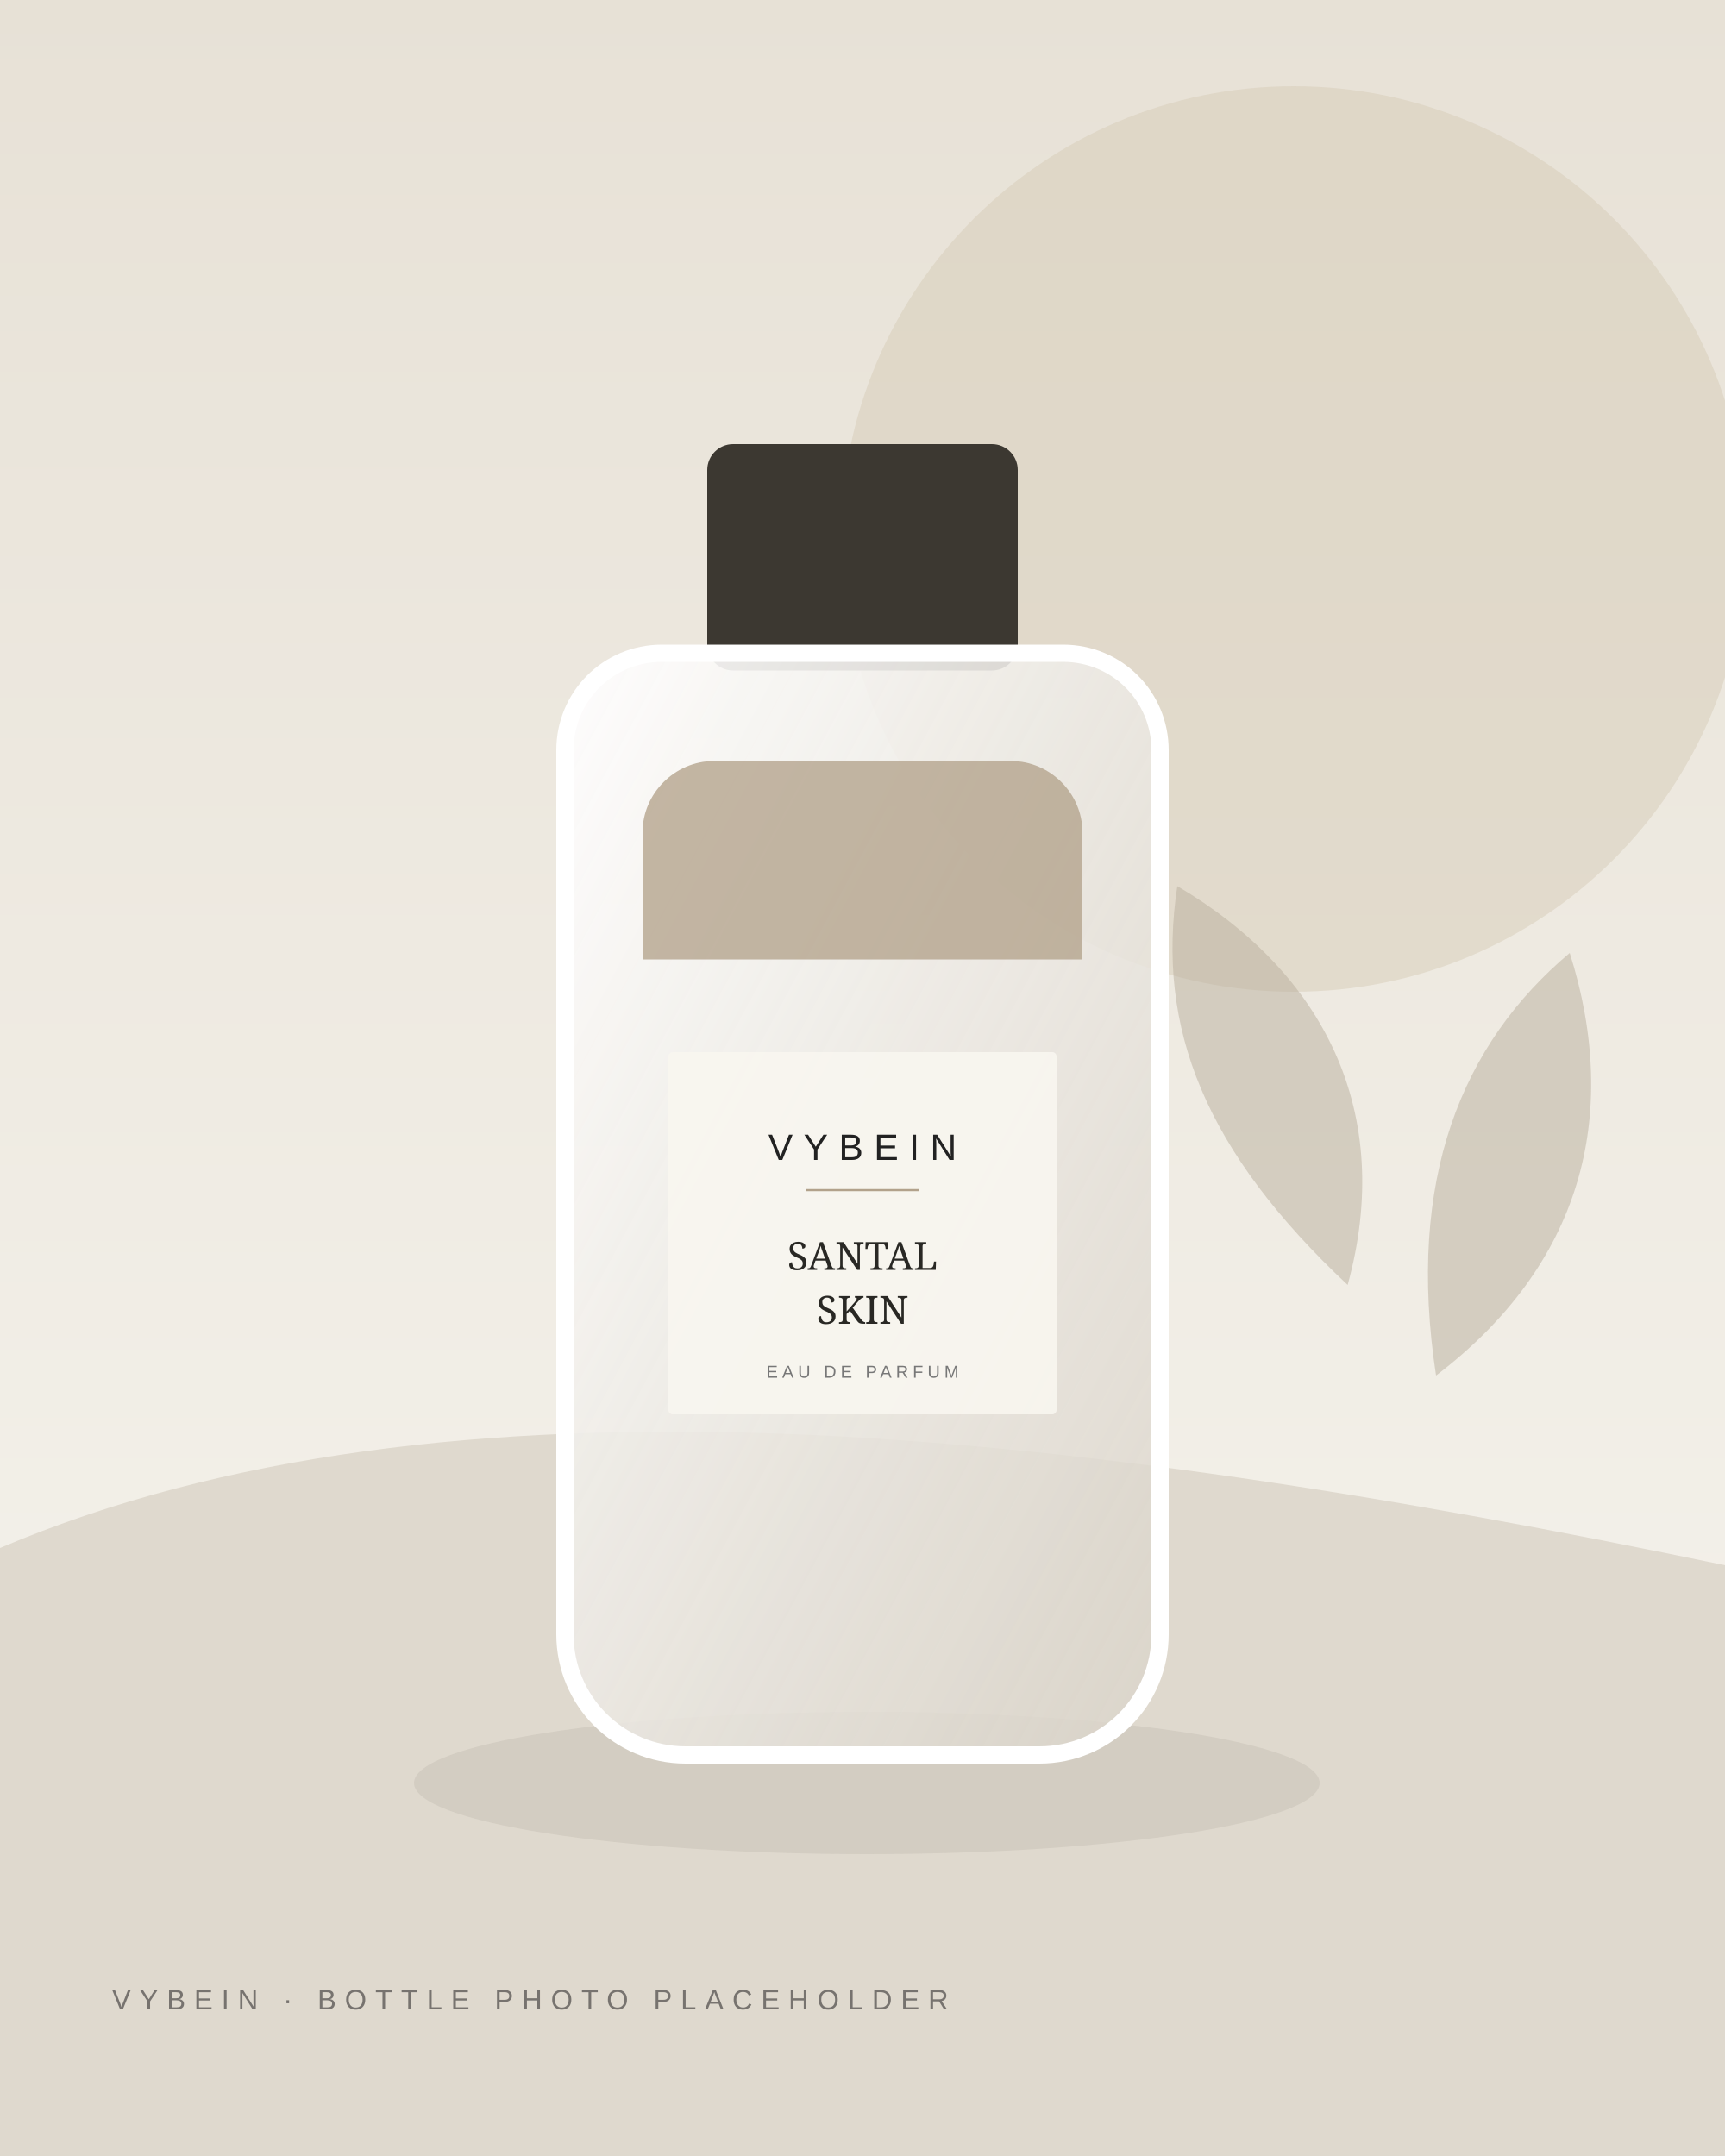
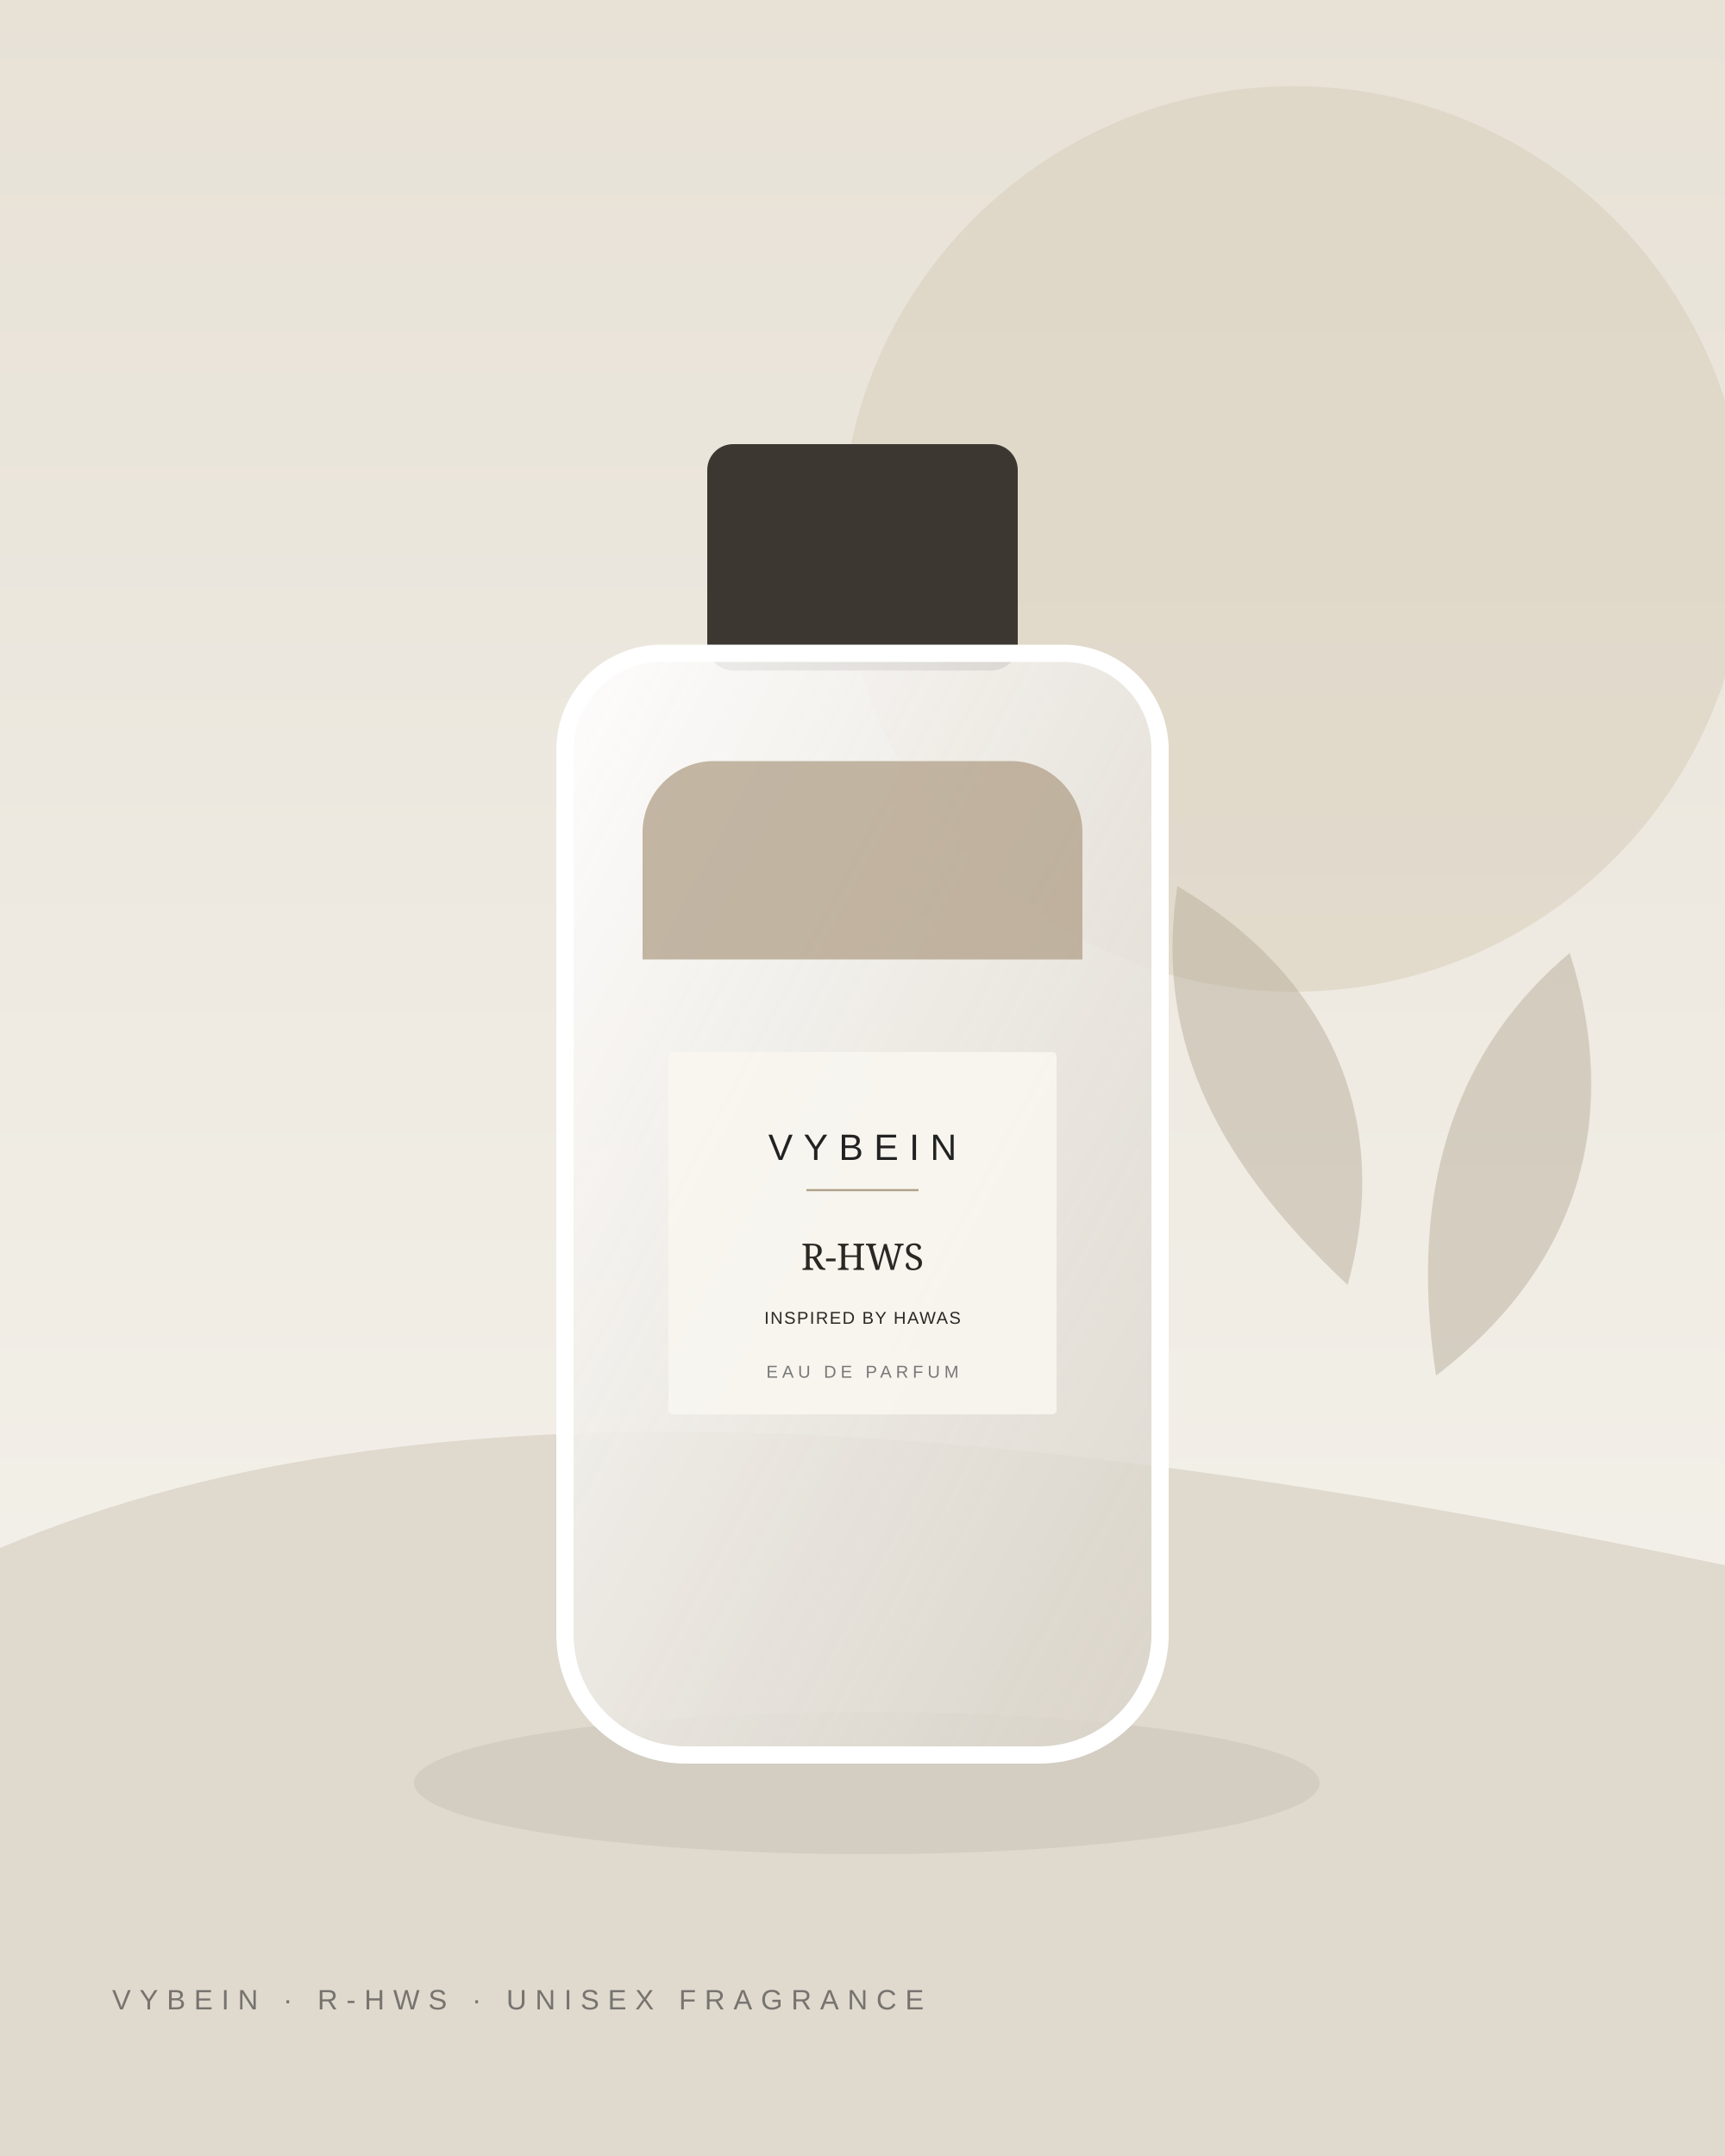
<svg xmlns="http://www.w3.org/2000/svg" viewBox="0 0 800 1000" role="img" aria-labelledby="title desc">
  <defs>
    <linearGradient id="glass" x2="1" y2="1">
      <stop stop-color="#fff" stop-opacity=".94" />
      <stop offset="1" stop-color="#d9d3c8" stop-opacity=".8" />
    </linearGradient>
    <linearGradient id="bg" x2="0" y2="1">
      <stop stop-color="#e7e1d6" />
      <stop offset="1" stop-color="#f7f5ef" />
    </linearGradient>
  </defs>
  <path fill="url(#bg)" d="M0 0h800v1000H0z" />
  <circle cx="600" cy="250" r="210" fill="#d5cab5" opacity=".47" />
  <path d="M0 718c207-88 493-56 800 8v274H0z" fill="#dfd9ce" />
  <ellipse cx="402" cy="827" rx="210" ry="33" fill="#aaa398" opacity=".23" />
  <rect x="328" y="206" width="144" height="105" rx="12" fill="#3c3831" />
  <path d="M307 303h186c25 0 45 20 45 45v410c0 31-25 56-56 56H318c-31 0-56-25-56-56V348c0-25 20-45 45-45Z" fill="url(#glass)" stroke="#fff" stroke-width="8" />
  <path d="M298 386c0-18 15-33 33-33h138c18 0 33 15 33 33v59H298z" fill="#b2a28b" opacity=".77" />
  <rect x="310" y="488" width="180" height="168" rx="2" fill="#f8f6f0" opacity=".9" />
  <text x="400" y="538" text-anchor="middle" font-family="Arial,sans-serif" font-size="17" letter-spacing="5" fill="#222">VYBEIN</text>
  <path d="M374 552h52" stroke="#b2a28b" />
-   <text x="400" y="589" text-anchor="middle" font-family="Georgia,serif" font-size="18" fill="#292824">SANTAL</text>
-   <text x="400" y="614" text-anchor="middle" font-family="Georgia,serif" font-size="18" fill="#292824">SKIN</text>
+   <text x="400" y="589" text-anchor="middle" font-family="Georgia,serif" font-size="17" fill="#292824">R-HWS</text>
+   <text x="400" y="614" text-anchor="middle" font-family="Arial,sans-serif" font-size="8" letter-spacing=".6" fill="#292824">INSPIRED BY HAWAS</text>
  <text x="400" y="639" text-anchor="middle" font-family="Arial,sans-serif" font-size="8" letter-spacing="2" fill="#777">EAU DE PARFUM</text>
  <path d="M625 596c-66-62-89-119-79-185 68 40 101 105 79 185Zm41 42c-14-91 12-154 62-196 24 76 5 145-62 196Z" fill="#b8ad9c" opacity=".5" />
-   <text x="52" y="932" font-family="Arial,sans-serif" font-size="13" letter-spacing="4" fill="#77736f">VYBEIN · BOTTLE PHOTO PLACEHOLDER</text>
+   <text x="52" y="932" font-family="Arial,sans-serif" font-size="13" letter-spacing="4" fill="#77736f">VYBEIN · R-HWS · UNISEX FRAGRANCE</text>
</svg>
